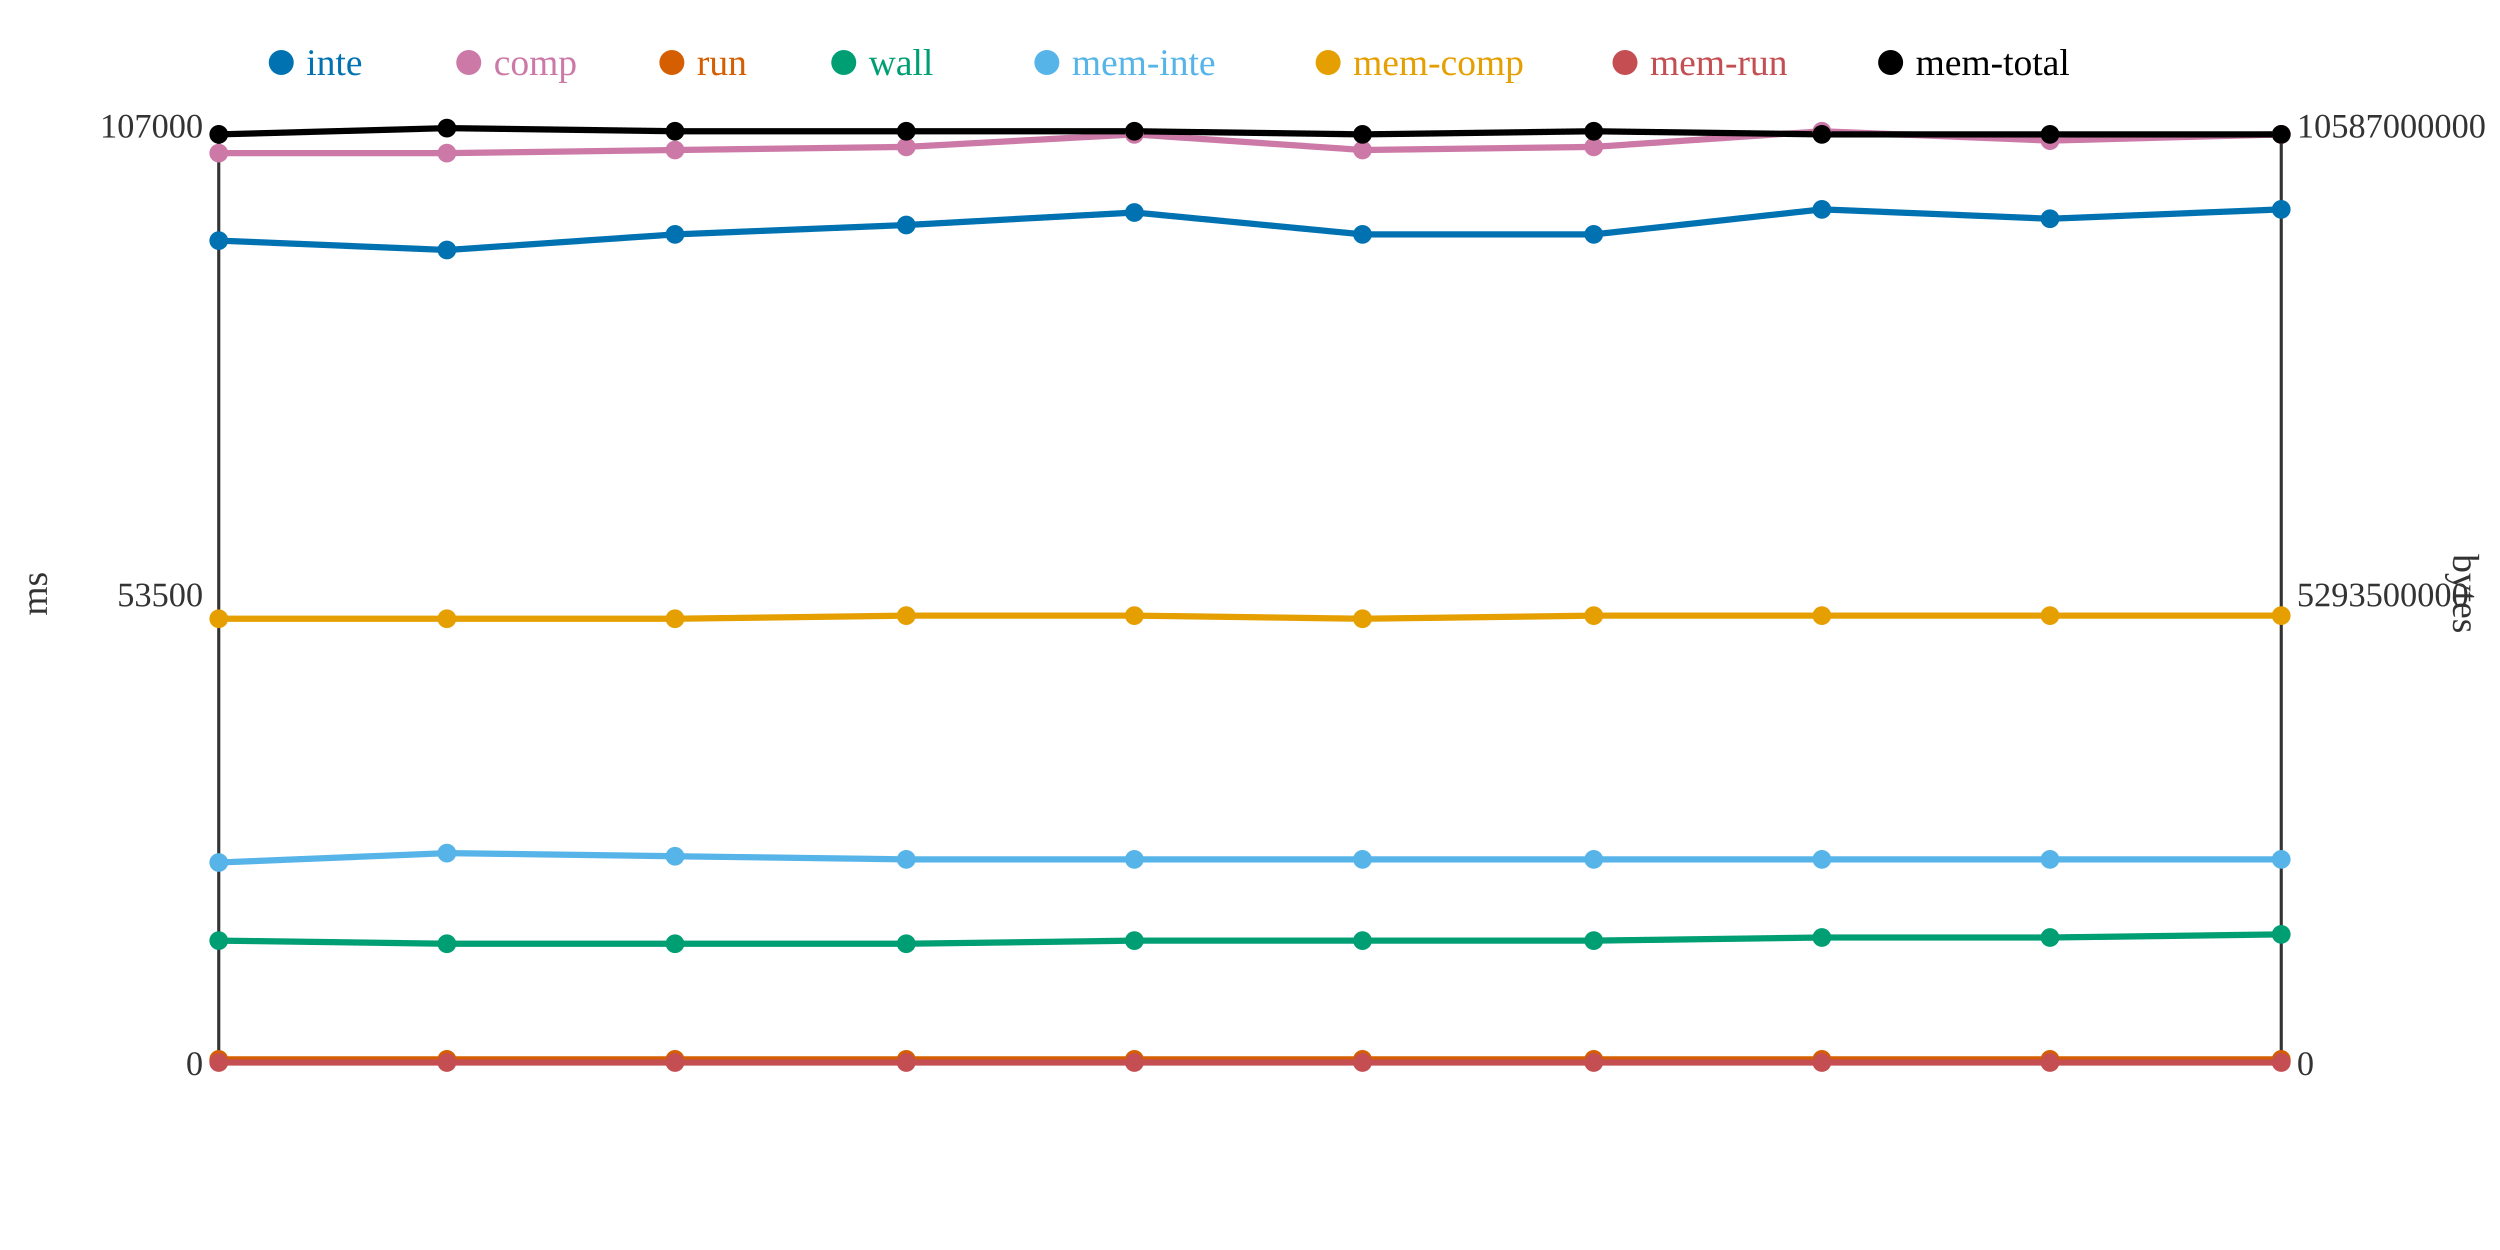
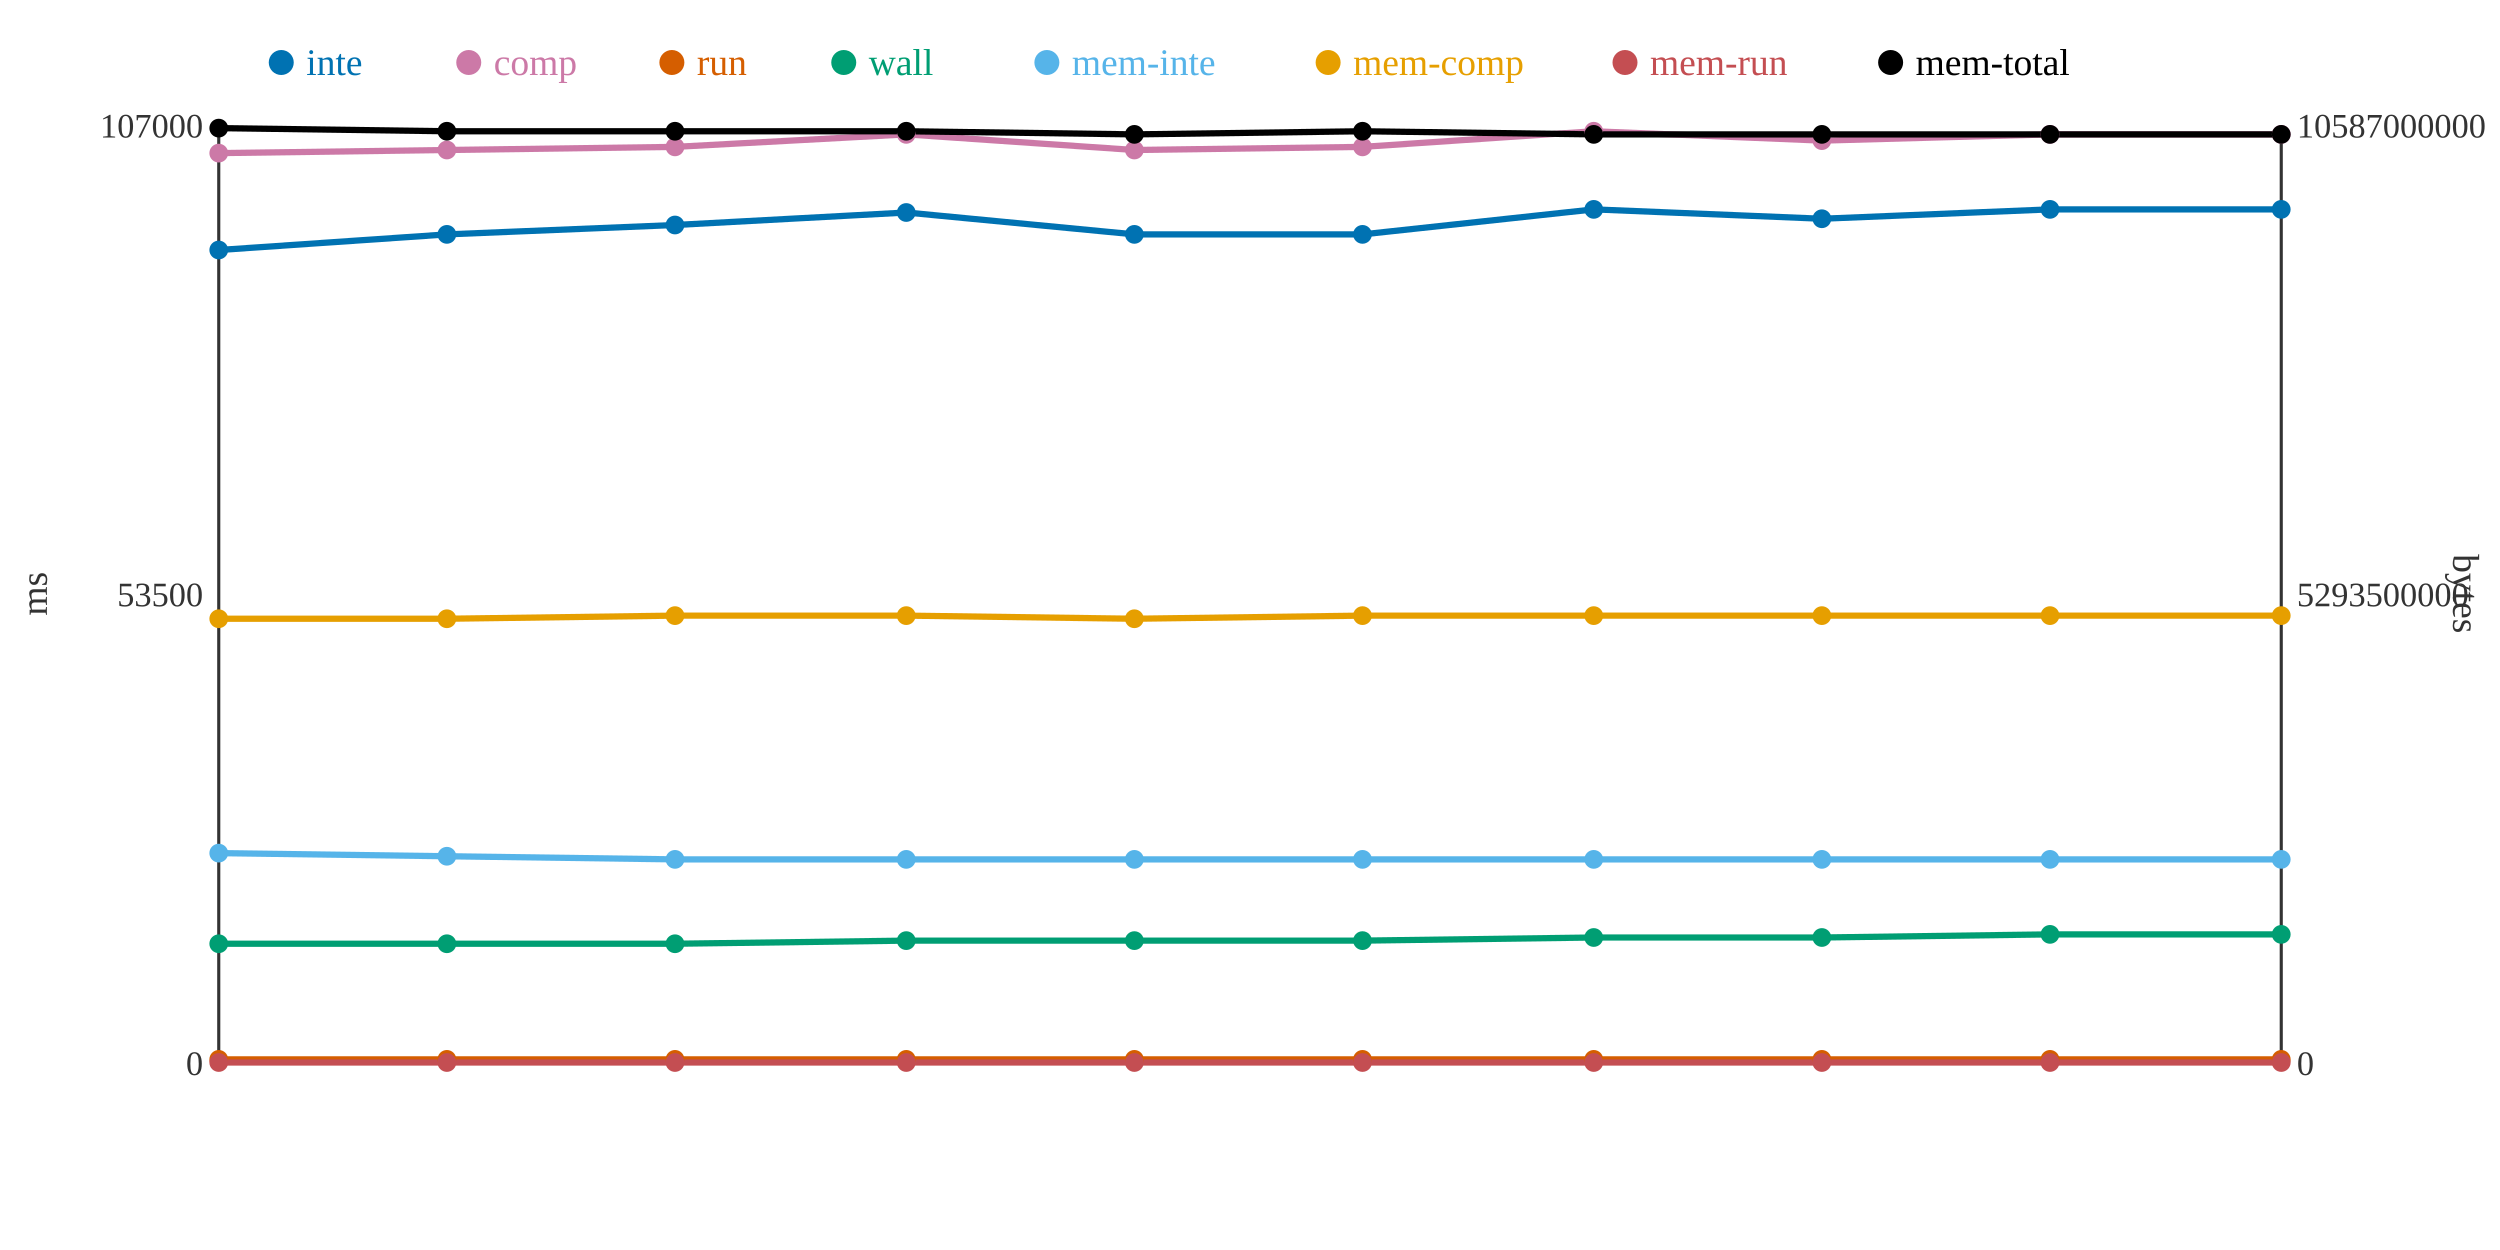
<svg xmlns="http://www.w3.org/2000/svg" width="800" height="400">
  <rect width="800" height="400" fill="white" />
  <line x1="70" y1="40" x2="70" y2="340" stroke="#333" stroke-width="1" />
  <line x1="70" y1="340" x2="730" y2="340" stroke="#333" stroke-width="1" />
  <line x1="730" y1="40" x2="730" y2="340" stroke="#333" stroke-width="1" />
  <text x="65" y="344" text-anchor="end" font-size="11" fill="#333">0</text>
  <text x="65" y="194" text-anchor="end" font-size="11" fill="#333">53500</text>
  <text x="65" y="44" text-anchor="end" font-size="11" fill="#333">107000</text>
  <text x="15" y="190" text-anchor="middle" font-size="12" fill="#333" transform="rotate(-90 15 190)">ms</text>
  <text x="735" y="344" text-anchor="start" font-size="11" fill="#333">0</text>
  <text x="735" y="194" text-anchor="start" font-size="11" fill="#333">5293500000</text>
  <text x="735" y="44" text-anchor="start" font-size="11" fill="#333">10587000000</text>
  <text x="785" y="190" text-anchor="middle" font-size="12" fill="#333" transform="rotate(90 785 190)">bytes</text>
-   <polyline points="70,77 143,80 216,75 290,72 363,68 436,75 510,75 583,67 656,70 730,67" fill="none" stroke="#0072B2" stroke-width="2" />
-   <polyline points="70,49 143,49 216,48 290,47 363,43 436,48 510,47 583,42 656,45 730,43" fill="none" stroke="#CC79A7" stroke-width="2" />
+   <polyline points="70,80 143,75 216,72 290,68 363,75 436,75 510,67 583,70 656,67 730,67" fill="none" stroke="#0072B2" stroke-width="2" />
+   <polyline points="70,49 143,48 216,47 290,43 363,48 436,47 510,42 583,45 656,43 730,43" fill="none" stroke="#CC79A7" stroke-width="2" />
  <polyline points="70,339 143,339 216,339 290,339 363,339 436,339 510,339 583,339 656,339 730,339" fill="none" stroke="#D55E00" stroke-width="2" />
-   <polyline points="70,301 143,302 216,302 290,302 363,301 436,301 510,301 583,300 656,300 730,299" fill="none" stroke="#009E73" stroke-width="2" />
-   <polyline points="70,276 143,273 216,274 290,275 363,275 436,275 510,275 583,275 656,275 730,275" fill="none" stroke="#56B4E9" stroke-width="2" />
-   <polyline points="70,198 143,198 216,198 290,197 363,197 436,198 510,197 583,197 656,197 730,197" fill="none" stroke="#E69F00" stroke-width="2" />
+   <polyline points="70,302 143,302 216,302 290,301 363,301 436,301 510,300 583,300 656,299 730,299" fill="none" stroke="#009E73" stroke-width="2" />
+   <polyline points="70,273 143,274 216,275 290,275 363,275 436,275 510,275 583,275 656,275 730,275" fill="none" stroke="#56B4E9" stroke-width="2" />
+   <polyline points="70,198 143,198 216,197 290,197 363,198 436,197 510,197 583,197 656,197 730,197" fill="none" stroke="#E69F00" stroke-width="2" />
  <polyline points="70,340 143,340 216,340 290,340 363,340 436,340 510,340 583,340 656,340 730,340" fill="none" stroke="#C44E52" stroke-width="2" />
-   <polyline points="70,43 143,41 216,42 290,42 363,42 436,43 510,42 583,43 656,43 730,43" fill="none" stroke="#000000" stroke-width="2" />
-   <circle cx="70" cy="77" r="3" fill="#0072B2" />
+   <polyline points="70,41 143,42 216,42 290,42 363,43 436,42 510,43 583,43 656,43 730,43" fill="none" stroke="#000000" stroke-width="2" />
+   <circle cx="70" cy="80" r="3" fill="#0072B2" />
  <circle cx="70" cy="49" r="3" fill="#CC79A7" />
  <circle cx="70" cy="339" r="3" fill="#D55E00" />
-   <circle cx="70" cy="301" r="3" fill="#009E73" />
-   <circle cx="70" cy="276" r="3" fill="#56B4E9" />
+   <circle cx="70" cy="302" r="3" fill="#009E73" />
+   <circle cx="70" cy="273" r="3" fill="#56B4E9" />
  <circle cx="70" cy="198" r="3" fill="#E69F00" />
  <circle cx="70" cy="340" r="3" fill="#C44E52" />
-   <circle cx="70" cy="43" r="3" fill="#000000" />
-   <circle cx="143" cy="80" r="3" fill="#0072B2" />
-   <circle cx="143" cy="49" r="3" fill="#CC79A7" />
+   <circle cx="70" cy="41" r="3" fill="#000000" />
+   <circle cx="143" cy="75" r="3" fill="#0072B2" />
+   <circle cx="143" cy="48" r="3" fill="#CC79A7" />
  <circle cx="143" cy="339" r="3" fill="#D55E00" />
  <circle cx="143" cy="302" r="3" fill="#009E73" />
-   <circle cx="143" cy="273" r="3" fill="#56B4E9" />
+   <circle cx="143" cy="274" r="3" fill="#56B4E9" />
  <circle cx="143" cy="198" r="3" fill="#E69F00" />
  <circle cx="143" cy="340" r="3" fill="#C44E52" />
-   <circle cx="143" cy="41" r="3" fill="#000000" />
-   <circle cx="216" cy="75" r="3" fill="#0072B2" />
-   <circle cx="216" cy="48" r="3" fill="#CC79A7" />
+   <circle cx="143" cy="42" r="3" fill="#000000" />
+   <circle cx="216" cy="72" r="3" fill="#0072B2" />
+   <circle cx="216" cy="47" r="3" fill="#CC79A7" />
  <circle cx="216" cy="339" r="3" fill="#D55E00" />
  <circle cx="216" cy="302" r="3" fill="#009E73" />
-   <circle cx="216" cy="274" r="3" fill="#56B4E9" />
-   <circle cx="216" cy="198" r="3" fill="#E69F00" />
+   <circle cx="216" cy="275" r="3" fill="#56B4E9" />
+   <circle cx="216" cy="197" r="3" fill="#E69F00" />
  <circle cx="216" cy="340" r="3" fill="#C44E52" />
  <circle cx="216" cy="42" r="3" fill="#000000" />
-   <circle cx="290" cy="72" r="3" fill="#0072B2" />
-   <circle cx="290" cy="47" r="3" fill="#CC79A7" />
+   <circle cx="290" cy="68" r="3" fill="#0072B2" />
+   <circle cx="290" cy="43" r="3" fill="#CC79A7" />
  <circle cx="290" cy="339" r="3" fill="#D55E00" />
-   <circle cx="290" cy="302" r="3" fill="#009E73" />
+   <circle cx="290" cy="301" r="3" fill="#009E73" />
  <circle cx="290" cy="275" r="3" fill="#56B4E9" />
  <circle cx="290" cy="197" r="3" fill="#E69F00" />
  <circle cx="290" cy="340" r="3" fill="#C44E52" />
  <circle cx="290" cy="42" r="3" fill="#000000" />
-   <circle cx="363" cy="68" r="3" fill="#0072B2" />
-   <circle cx="363" cy="43" r="3" fill="#CC79A7" />
+   <circle cx="363" cy="75" r="3" fill="#0072B2" />
+   <circle cx="363" cy="48" r="3" fill="#CC79A7" />
  <circle cx="363" cy="339" r="3" fill="#D55E00" />
  <circle cx="363" cy="301" r="3" fill="#009E73" />
  <circle cx="363" cy="275" r="3" fill="#56B4E9" />
-   <circle cx="363" cy="197" r="3" fill="#E69F00" />
+   <circle cx="363" cy="198" r="3" fill="#E69F00" />
  <circle cx="363" cy="340" r="3" fill="#C44E52" />
-   <circle cx="363" cy="42" r="3" fill="#000000" />
+   <circle cx="363" cy="43" r="3" fill="#000000" />
  <circle cx="436" cy="75" r="3" fill="#0072B2" />
-   <circle cx="436" cy="48" r="3" fill="#CC79A7" />
+   <circle cx="436" cy="47" r="3" fill="#CC79A7" />
  <circle cx="436" cy="339" r="3" fill="#D55E00" />
  <circle cx="436" cy="301" r="3" fill="#009E73" />
  <circle cx="436" cy="275" r="3" fill="#56B4E9" />
-   <circle cx="436" cy="198" r="3" fill="#E69F00" />
+   <circle cx="436" cy="197" r="3" fill="#E69F00" />
  <circle cx="436" cy="340" r="3" fill="#C44E52" />
-   <circle cx="436" cy="43" r="3" fill="#000000" />
-   <circle cx="510" cy="75" r="3" fill="#0072B2" />
-   <circle cx="510" cy="47" r="3" fill="#CC79A7" />
+   <circle cx="436" cy="42" r="3" fill="#000000" />
+   <circle cx="510" cy="67" r="3" fill="#0072B2" />
+   <circle cx="510" cy="42" r="3" fill="#CC79A7" />
  <circle cx="510" cy="339" r="3" fill="#D55E00" />
-   <circle cx="510" cy="301" r="3" fill="#009E73" />
+   <circle cx="510" cy="300" r="3" fill="#009E73" />
  <circle cx="510" cy="275" r="3" fill="#56B4E9" />
  <circle cx="510" cy="197" r="3" fill="#E69F00" />
  <circle cx="510" cy="340" r="3" fill="#C44E52" />
-   <circle cx="510" cy="42" r="3" fill="#000000" />
-   <circle cx="583" cy="67" r="3" fill="#0072B2" />
-   <circle cx="583" cy="42" r="3" fill="#CC79A7" />
+   <circle cx="510" cy="43" r="3" fill="#000000" />
+   <circle cx="583" cy="70" r="3" fill="#0072B2" />
+   <circle cx="583" cy="45" r="3" fill="#CC79A7" />
  <circle cx="583" cy="339" r="3" fill="#D55E00" />
  <circle cx="583" cy="300" r="3" fill="#009E73" />
  <circle cx="583" cy="275" r="3" fill="#56B4E9" />
  <circle cx="583" cy="197" r="3" fill="#E69F00" />
  <circle cx="583" cy="340" r="3" fill="#C44E52" />
  <circle cx="583" cy="43" r="3" fill="#000000" />
-   <circle cx="656" cy="70" r="3" fill="#0072B2" />
-   <circle cx="656" cy="45" r="3" fill="#CC79A7" />
+   <circle cx="656" cy="67" r="3" fill="#0072B2" />
+   <circle cx="656" cy="43" r="3" fill="#CC79A7" />
  <circle cx="656" cy="339" r="3" fill="#D55E00" />
-   <circle cx="656" cy="300" r="3" fill="#009E73" />
+   <circle cx="656" cy="299" r="3" fill="#009E73" />
  <circle cx="656" cy="275" r="3" fill="#56B4E9" />
  <circle cx="656" cy="197" r="3" fill="#E69F00" />
  <circle cx="656" cy="340" r="3" fill="#C44E52" />
  <circle cx="656" cy="43" r="3" fill="#000000" />
  <circle cx="730" cy="67" r="3" fill="#0072B2" />
  <circle cx="730" cy="43" r="3" fill="#CC79A7" />
  <circle cx="730" cy="339" r="3" fill="#D55E00" />
  <circle cx="730" cy="299" r="3" fill="#009E73" />
  <circle cx="730" cy="275" r="3" fill="#56B4E9" />
  <circle cx="730" cy="197" r="3" fill="#E69F00" />
  <circle cx="730" cy="340" r="3" fill="#C44E52" />
  <circle cx="730" cy="43" r="3" fill="#000000" />
  <circle cx="90" cy="20" r="4" fill="#0072B2" />
  <text x="98" y="24" text-anchor="start" font-size="12" fill="#0072B2">inte</text>
  <circle cx="150" cy="20" r="4" fill="#CC79A7" />
  <text x="158" y="24" text-anchor="start" font-size="12" fill="#CC79A7">comp</text>
  <circle cx="215" cy="20" r="4" fill="#D55E00" />
  <text x="223" y="24" text-anchor="start" font-size="12" fill="#D55E00">run</text>
  <circle cx="270" cy="20" r="4" fill="#009E73" />
  <text x="278" y="24" text-anchor="start" font-size="12" fill="#009E73">wall</text>
  <circle cx="335" cy="20" r="4" fill="#56B4E9" />
  <text x="343" y="24" text-anchor="start" font-size="12" fill="#56B4E9">mem-inte</text>
  <circle cx="425" cy="20" r="4" fill="#E69F00" />
  <text x="433" y="24" text-anchor="start" font-size="12" fill="#E69F00">mem-comp</text>
  <circle cx="520" cy="20" r="4" fill="#C44E52" />
  <text x="528" y="24" text-anchor="start" font-size="12" fill="#C44E52">mem-run</text>
  <circle cx="605" cy="20" r="4" fill="#000000" />
  <text x="613" y="24" text-anchor="start" font-size="12" fill="#000000">mem-total</text>
</svg>
